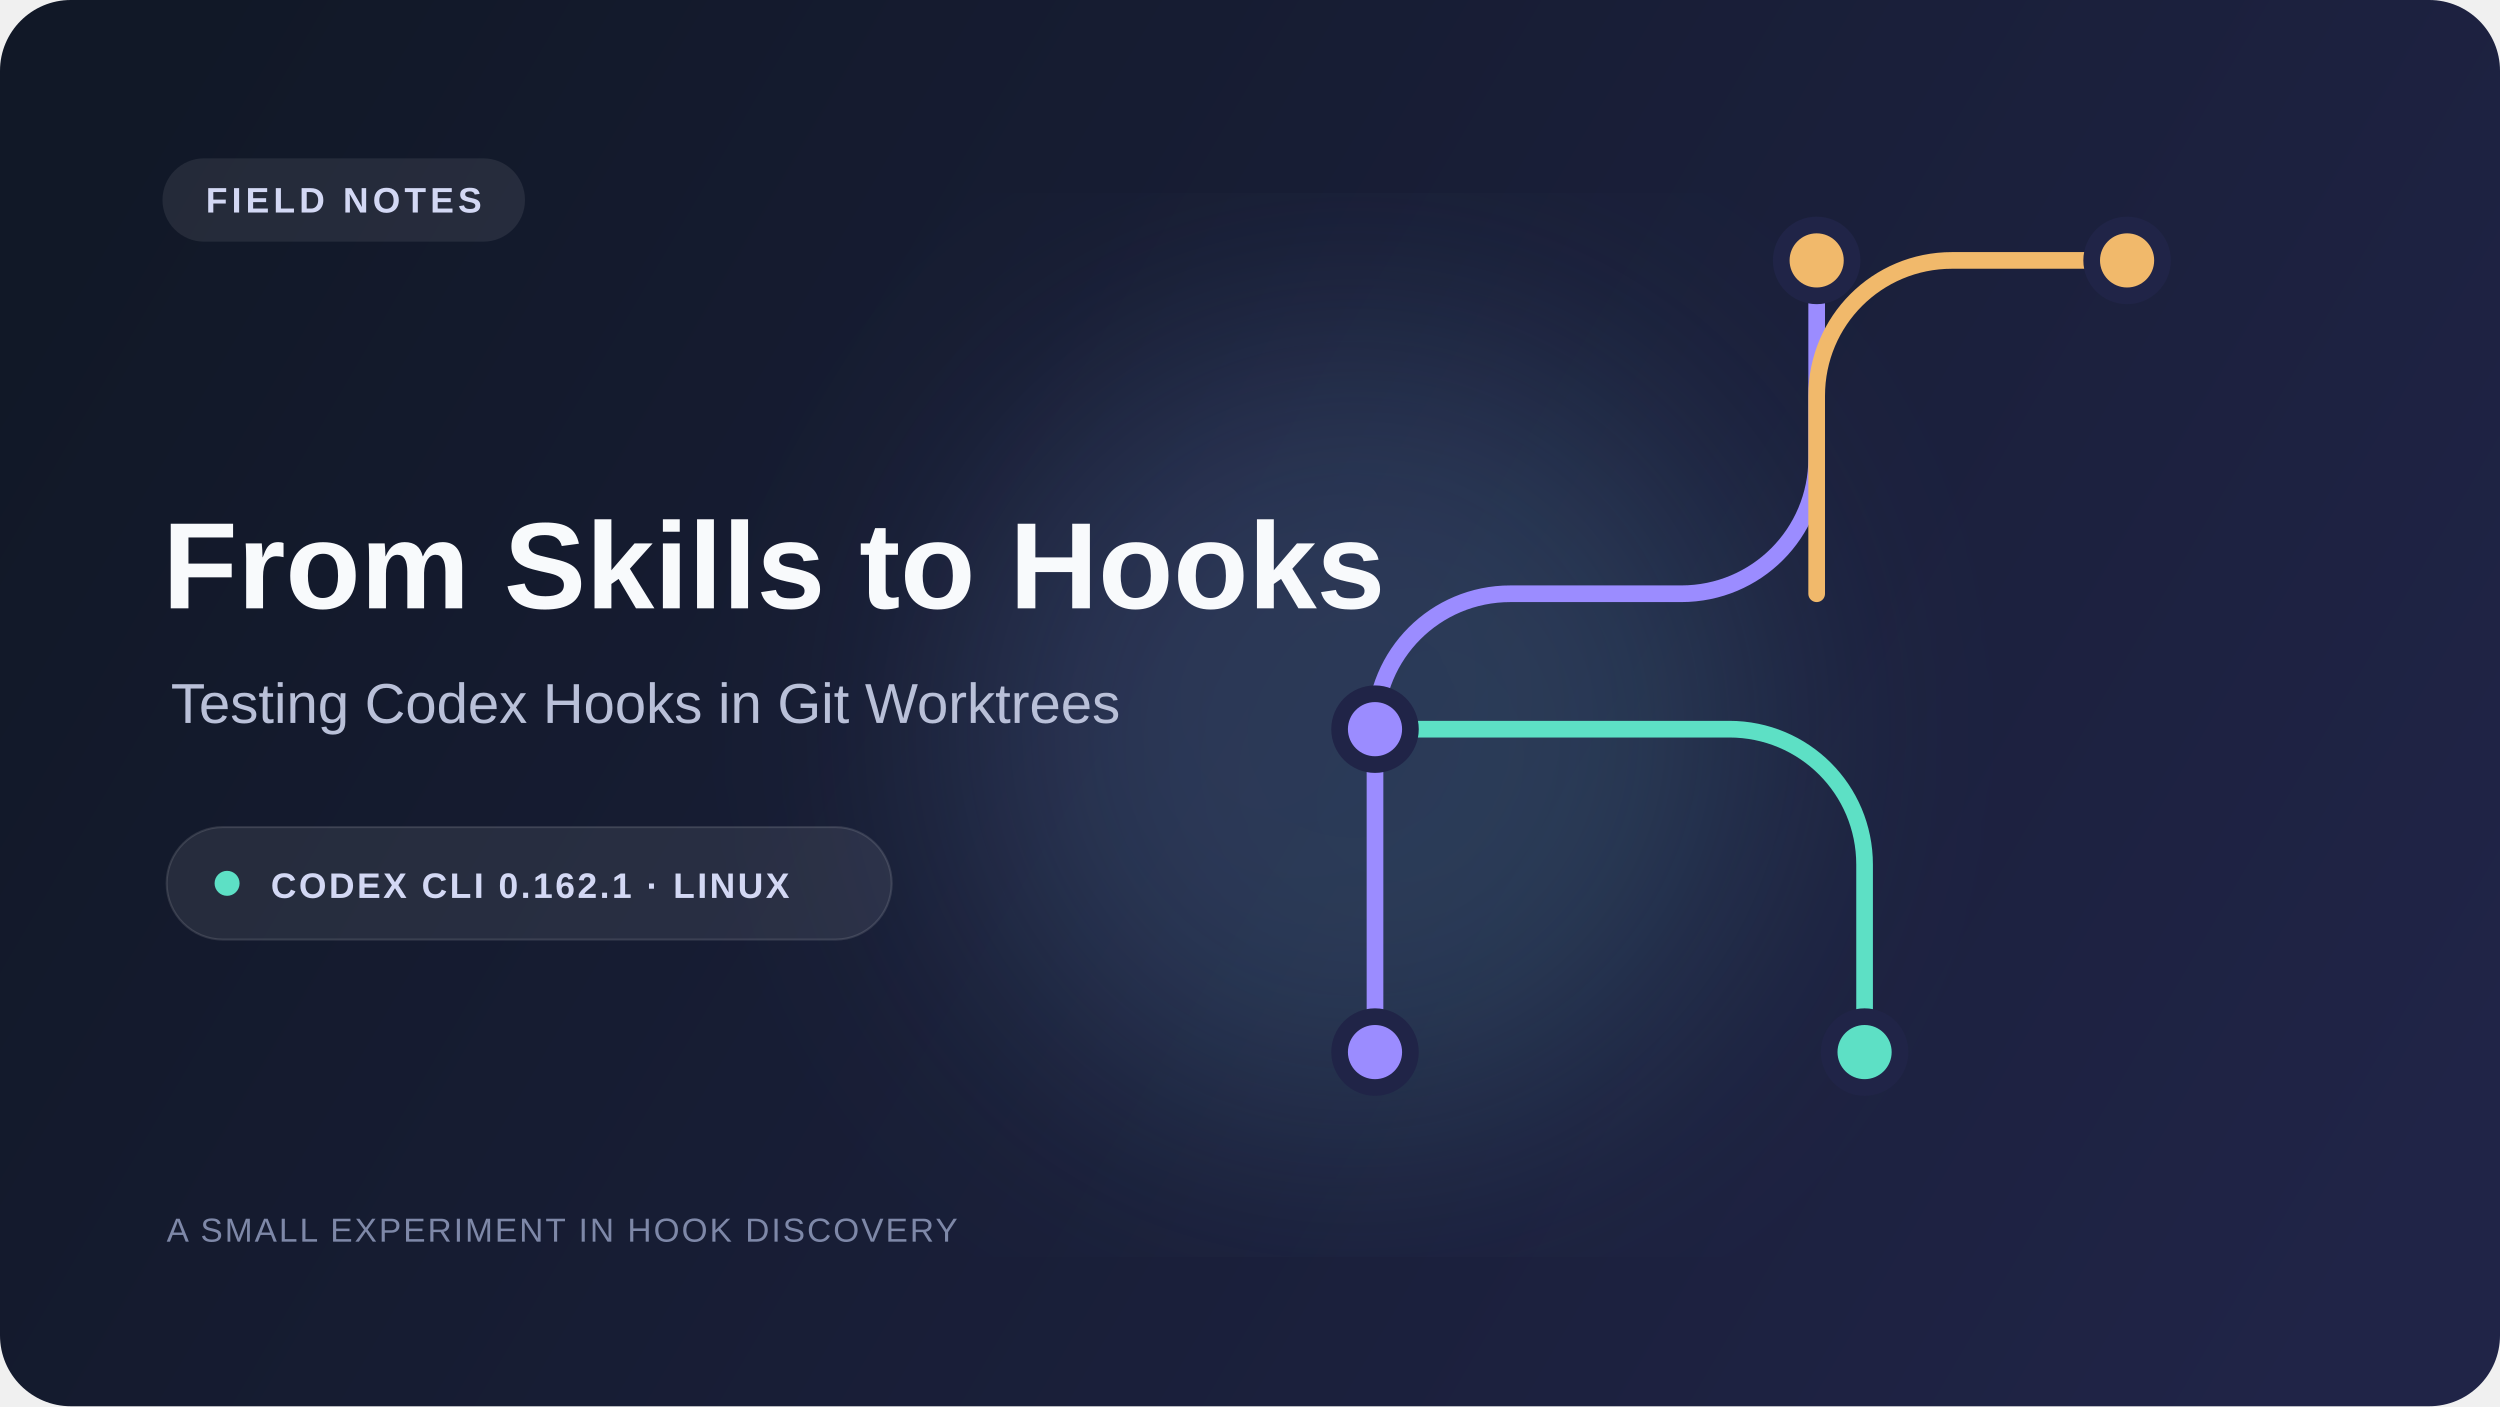
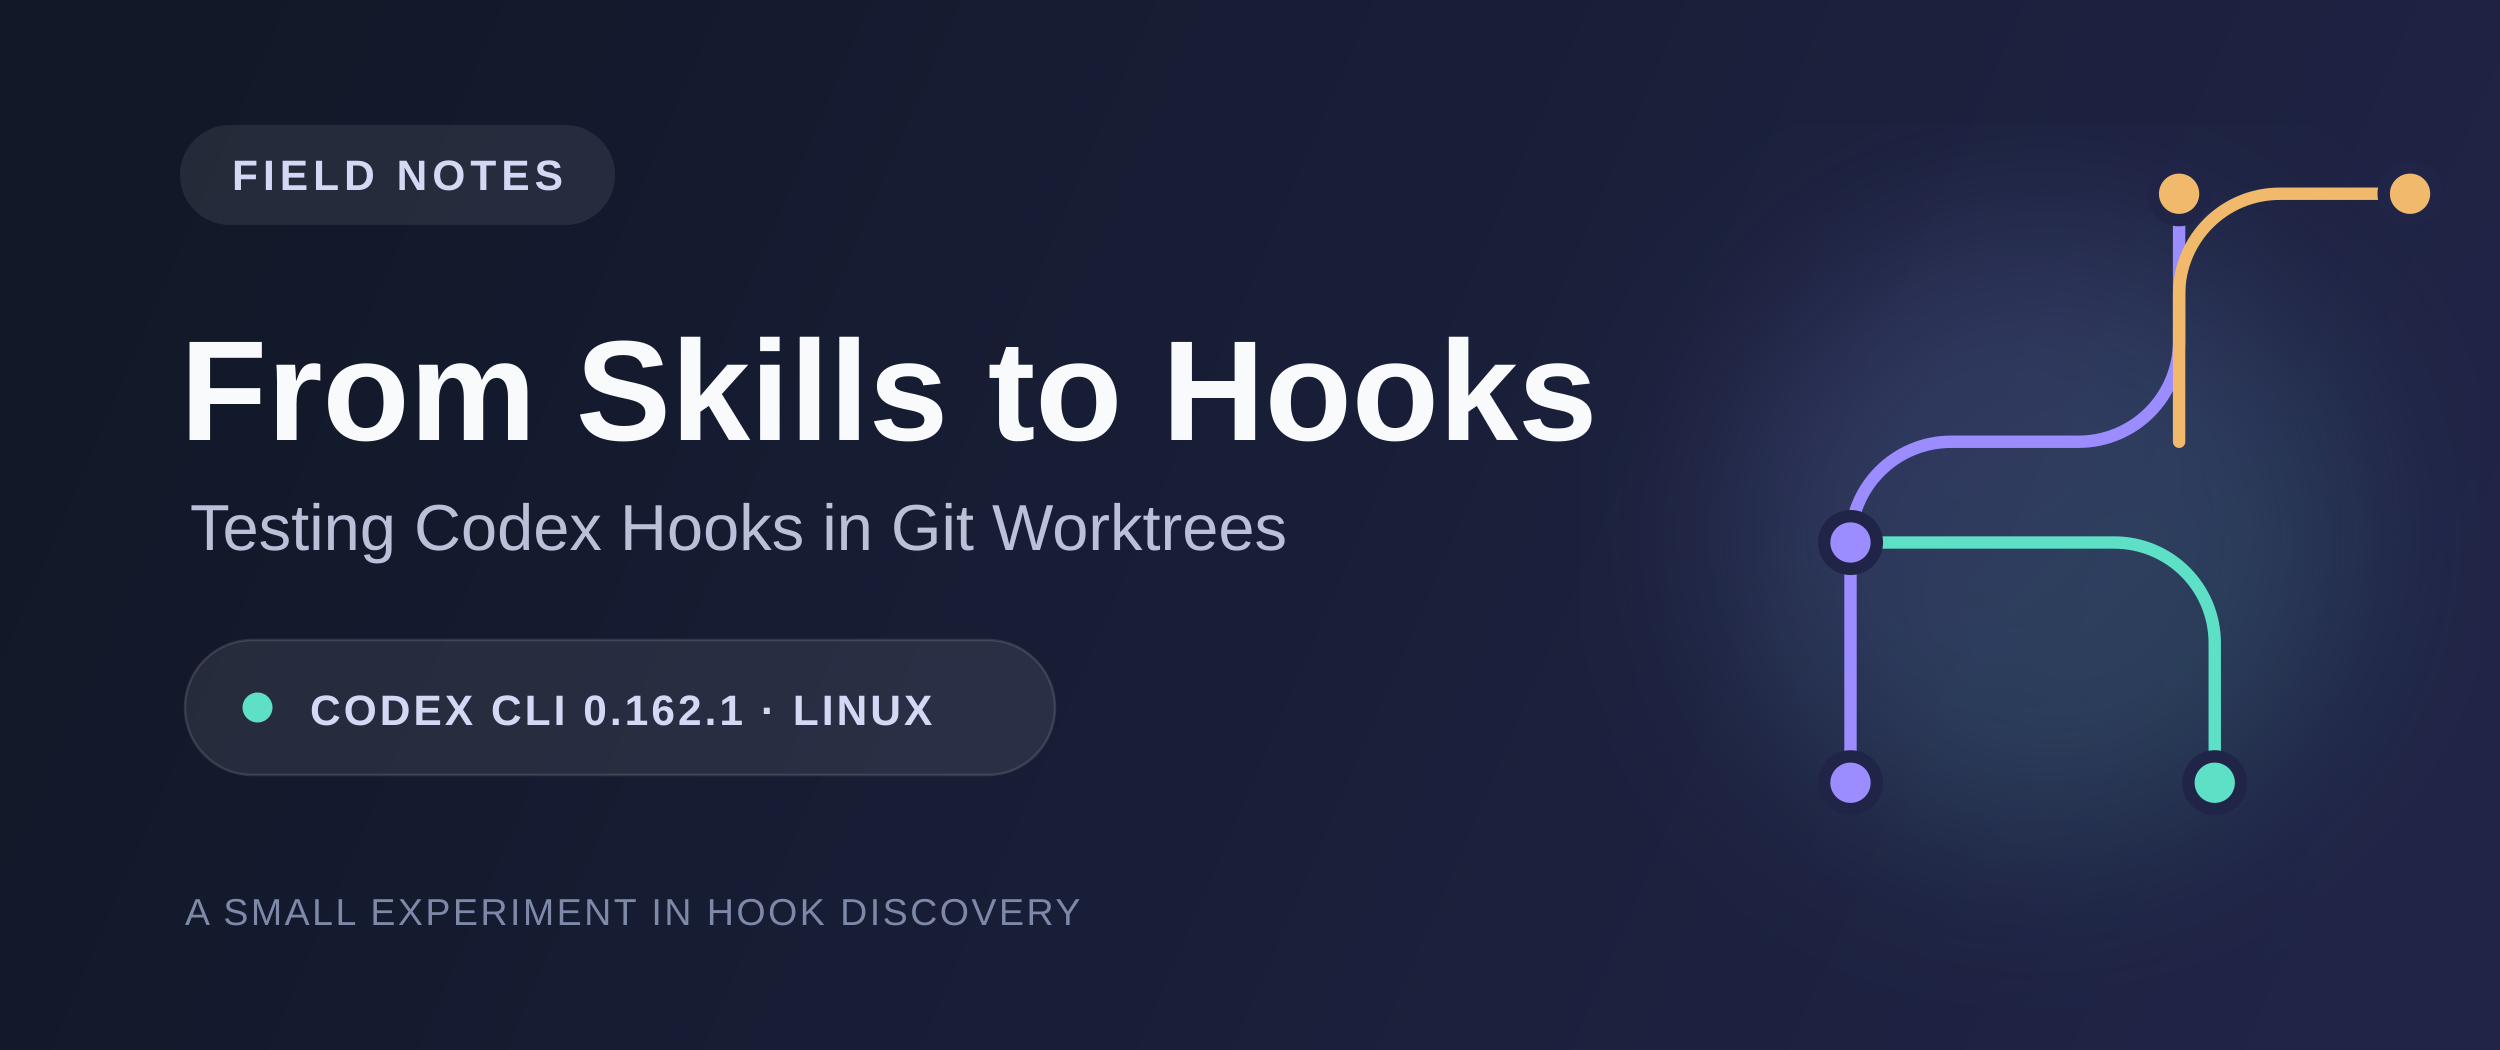
- <svg xmlns="http://www.w3.org/2000/svg" width="1200" height="675" viewBox="0 0 1200 675" fill="none">
+ <svg xmlns="http://www.w3.org/2000/svg" width="1000" height="420" viewBox="0 0 1000 420" fill="none">
  <defs>
-     <linearGradient id="background" x1="70" y1="50" x2="1110" y2="660" gradientUnits="userSpaceOnUse">
+     <linearGradient id="background" x1="58" y1="32" x2="936" y2="412" gradientUnits="userSpaceOnUse">
      <stop stop-color="#111827" />
      <stop offset="1" stop-color="#202447" />
    </linearGradient>
-     <linearGradient id="glow" x1="330" y1="165" x2="980" y2="555" gradientUnits="userSpaceOnUse">
+     <linearGradient id="glow" x1="700" y1="110" x2="900" y2="340" gradientUnits="userSpaceOnUse">
      <stop stop-color="#9B8CFF" />
      <stop offset="1" stop-color="#5DE0C5" />
    </linearGradient>
-     <filter id="blur" x="242" y="93" width="817" height="510" color-interpolation-filters="sRGB" filterUnits="userSpaceOnUse">
-       <feGaussianBlur stdDeviation="60" />
+     <filter id="blur" x="632" y="50" width="360" height="360" color-interpolation-filters="sRGB" filterUnits="userSpaceOnUse">
+       <feGaussianBlur stdDeviation="36" />
    </filter>
  </defs>
-   <rect width="1200" height="675" rx="34" fill="url(#background)" />
-   <circle cx="650" cy="350" r="190" fill="url(#glow)" opacity=".18" filter="url(#blur)" />
-   <path d="M872 125v95c0 36-29 65-65 65h-82c-36 0-65 29-65 65v155" stroke="#9B8CFF" stroke-width="8" stroke-linecap="round" />
-   <path d="M660 350h170c36 0 65 29 65 65v90" stroke="#5DE0C5" stroke-width="8" stroke-linecap="round" />
-   <path d="M872 285v-95c0-36 29-65 65-65h84" stroke="#F1B96B" stroke-width="8" stroke-linecap="round" />
-   <circle cx="872" cy="125" r="17" fill="#F1B96B" stroke="#202447" stroke-width="8" />
-   <circle cx="660" cy="350" r="17" fill="#9B8CFF" stroke="#202447" stroke-width="8" />
-   <circle cx="660" cy="505" r="17" fill="#9B8CFF" stroke="#202447" stroke-width="8" />
-   <circle cx="895" cy="505" r="17" fill="#5DE0C5" stroke="#202447" stroke-width="8" />
-   <circle cx="1021" cy="125" r="17" fill="#F1B96B" stroke="#202447" stroke-width="8" />
-   <rect x="78" y="76" width="174" height="40" rx="20" fill="#FFFFFF" fill-opacity=".08" />
-   <text x="165" y="102" fill="#D3D8F4" font-family="Arial, Helvetica, sans-serif" font-size="17" font-weight="700" letter-spacing="2" text-anchor="middle">FIELD NOTES</text>
-   <text x="78" y="292" fill="#F8FAFC" font-family="Arial, Helvetica, sans-serif" font-size="59" font-weight="700">From Skills to Hooks</text>
-   <text x="82" y="347" fill="#B9C0D8" font-family="Arial, Helvetica, sans-serif" font-size="27">Testing Codex Hooks in Git Worktrees</text>
-   <rect x="80" y="397" width="348" height="54" rx="27" fill="#FFFFFF" fill-opacity=".08" stroke="#FFFFFF" stroke-opacity=".12" />
-   <circle cx="109" cy="424" r="6" fill="#5DE0C5" />
-   <text x="130" y="431" fill="#D3D8F4" font-family="Arial, Helvetica, sans-serif" font-size="17" font-weight="600" letter-spacing="1.2">CODEX CLI 0.162.1  ·  LINUX</text>
-   <text x="80" y="596" fill="#7E88A8" font-family="Arial, Helvetica, sans-serif" font-size="16" letter-spacing="1">A SMALL EXPERIMENT IN HOOK DISCOVERY</text>
+   <rect width="1000" height="420" fill="url(#background)" />
+   <circle cx="815" cy="212" r="122" fill="url(#glow)" opacity=".18" filter="url(#blur)" />
+   <rect x="72" y="50" width="174" height="40" rx="20" fill="#FFFFFF" fill-opacity=".08" />
+   <text x="159" y="76" fill="#D3D8F4" font-family="Arial, Helvetica, sans-serif" font-size="17" font-weight="700" letter-spacing="2" text-anchor="middle">
+     FIELD NOTES
+   </text>
+   <text x="72" y="176" fill="#F8FAFC" font-family="Arial, Helvetica, sans-serif" font-size="57" font-weight="700">
+     From Skills to Hooks
+   </text>
+   <text x="76" y="220" fill="#B9C0D8" font-family="Arial, Helvetica, sans-serif" font-size="26">Testing Codex Hooks in Git Worktrees</text>
+   <rect x="74" y="256" width="348" height="54" rx="27" fill="#FFFFFF" fill-opacity=".08" stroke="#FFFFFF" stroke-opacity=".12" />
+   <circle cx="103" cy="283" r="6" fill="#5DE0C5" />
+   <text x="124" y="290" fill="#D3D8F4" font-family="Arial, Helvetica, sans-serif" font-size="17" font-weight="600" letter-spacing="1.2">
+     CODEX CLI 0.162.1  ·  LINUX
+   </text>
+   <text x="74" y="370" fill="#7E88A8" font-family="Arial, Helvetica, sans-serif" font-size="15" letter-spacing="1">
+     A SMALL EXPERIMENT IN HOOK DISCOVERY
+   </text>
+   <g transform="translate(331 0) scale(.62)">
+     <path d="M872 125v95c0 36-29 65-65 65h-82c-36 0-65 29-65 65v155" stroke="#9B8CFF" stroke-width="8" stroke-linecap="round" />
+     <path d="M660 350h170c36 0 65 29 65 65v90" stroke="#5DE0C5" stroke-width="8" stroke-linecap="round" />
+     <path d="M872 285v-95c0-36 29-65 65-65h84" stroke="#F1B96B" stroke-width="8" stroke-linecap="round" />
+     <circle cx="872" cy="125" r="17" fill="#F1B96B" stroke="#202447" stroke-width="8" />
+     <circle cx="660" cy="350" r="17" fill="#9B8CFF" stroke="#202447" stroke-width="8" />
+     <circle cx="660" cy="505" r="17" fill="#9B8CFF" stroke="#202447" stroke-width="8" />
+     <circle cx="895" cy="505" r="17" fill="#5DE0C5" stroke="#202447" stroke-width="8" />
+     <circle cx="1021" cy="125" r="17" fill="#F1B96B" stroke="#202447" stroke-width="8" />
+   </g>
</svg>
